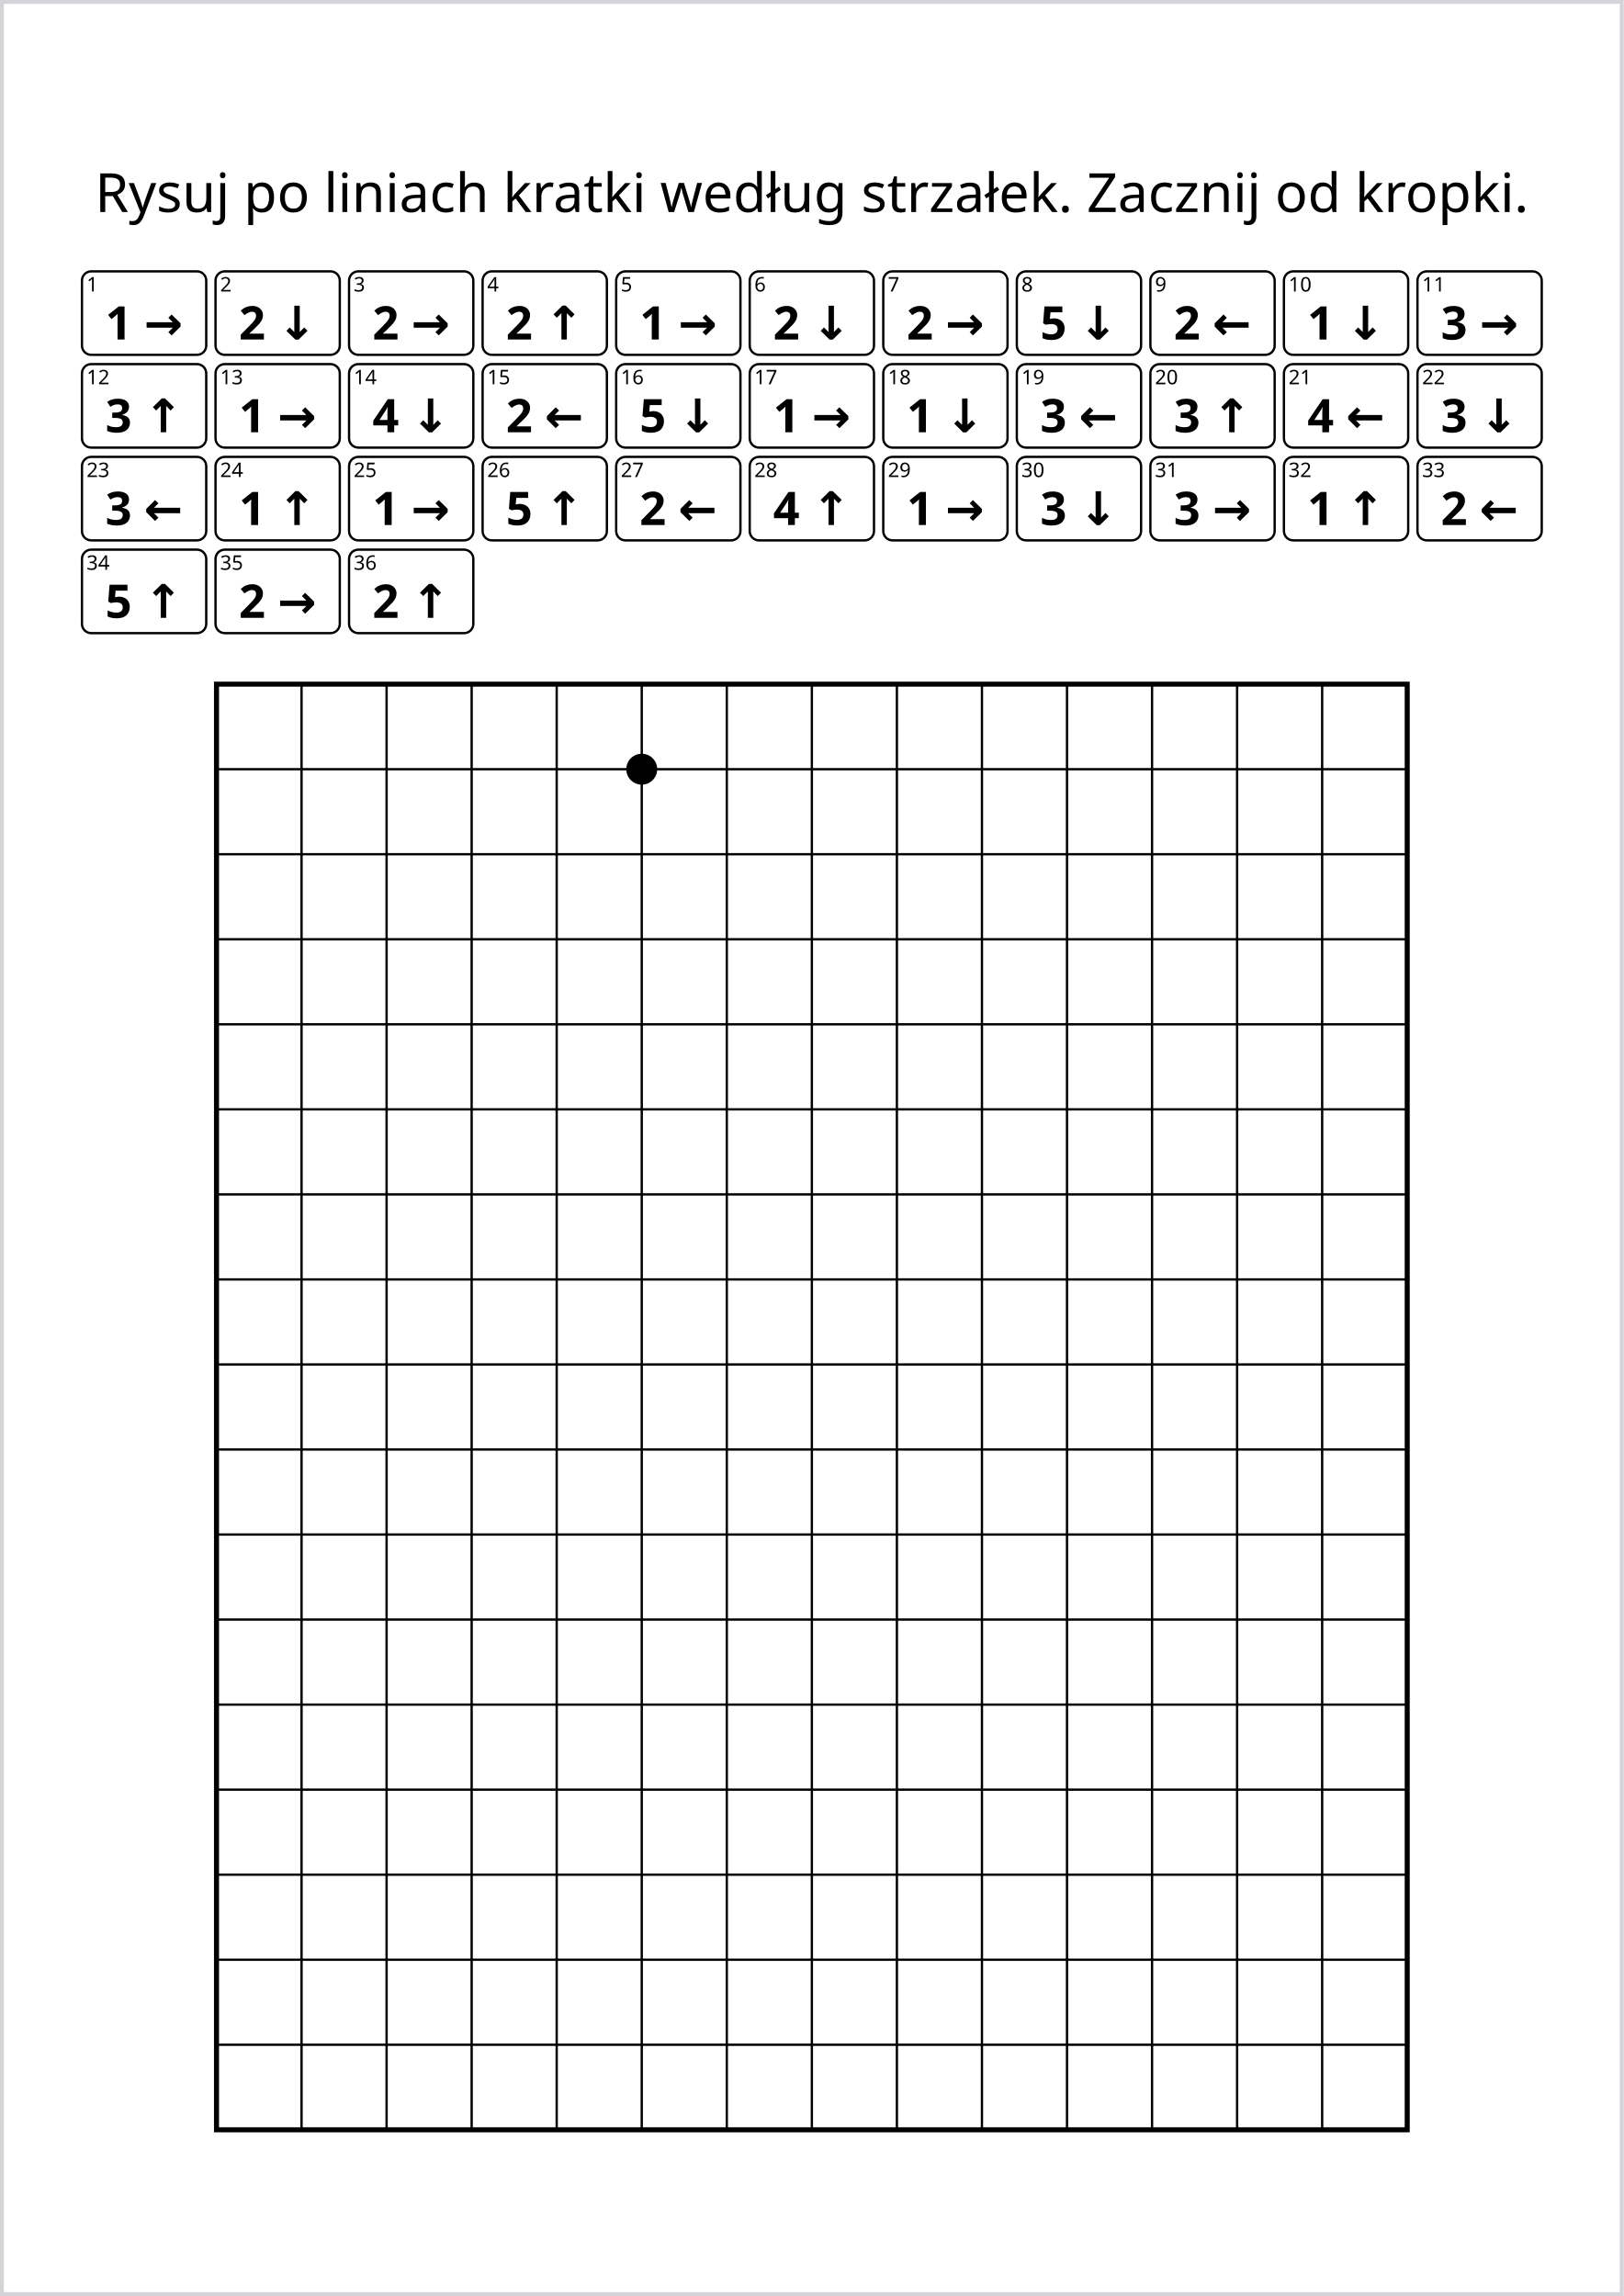
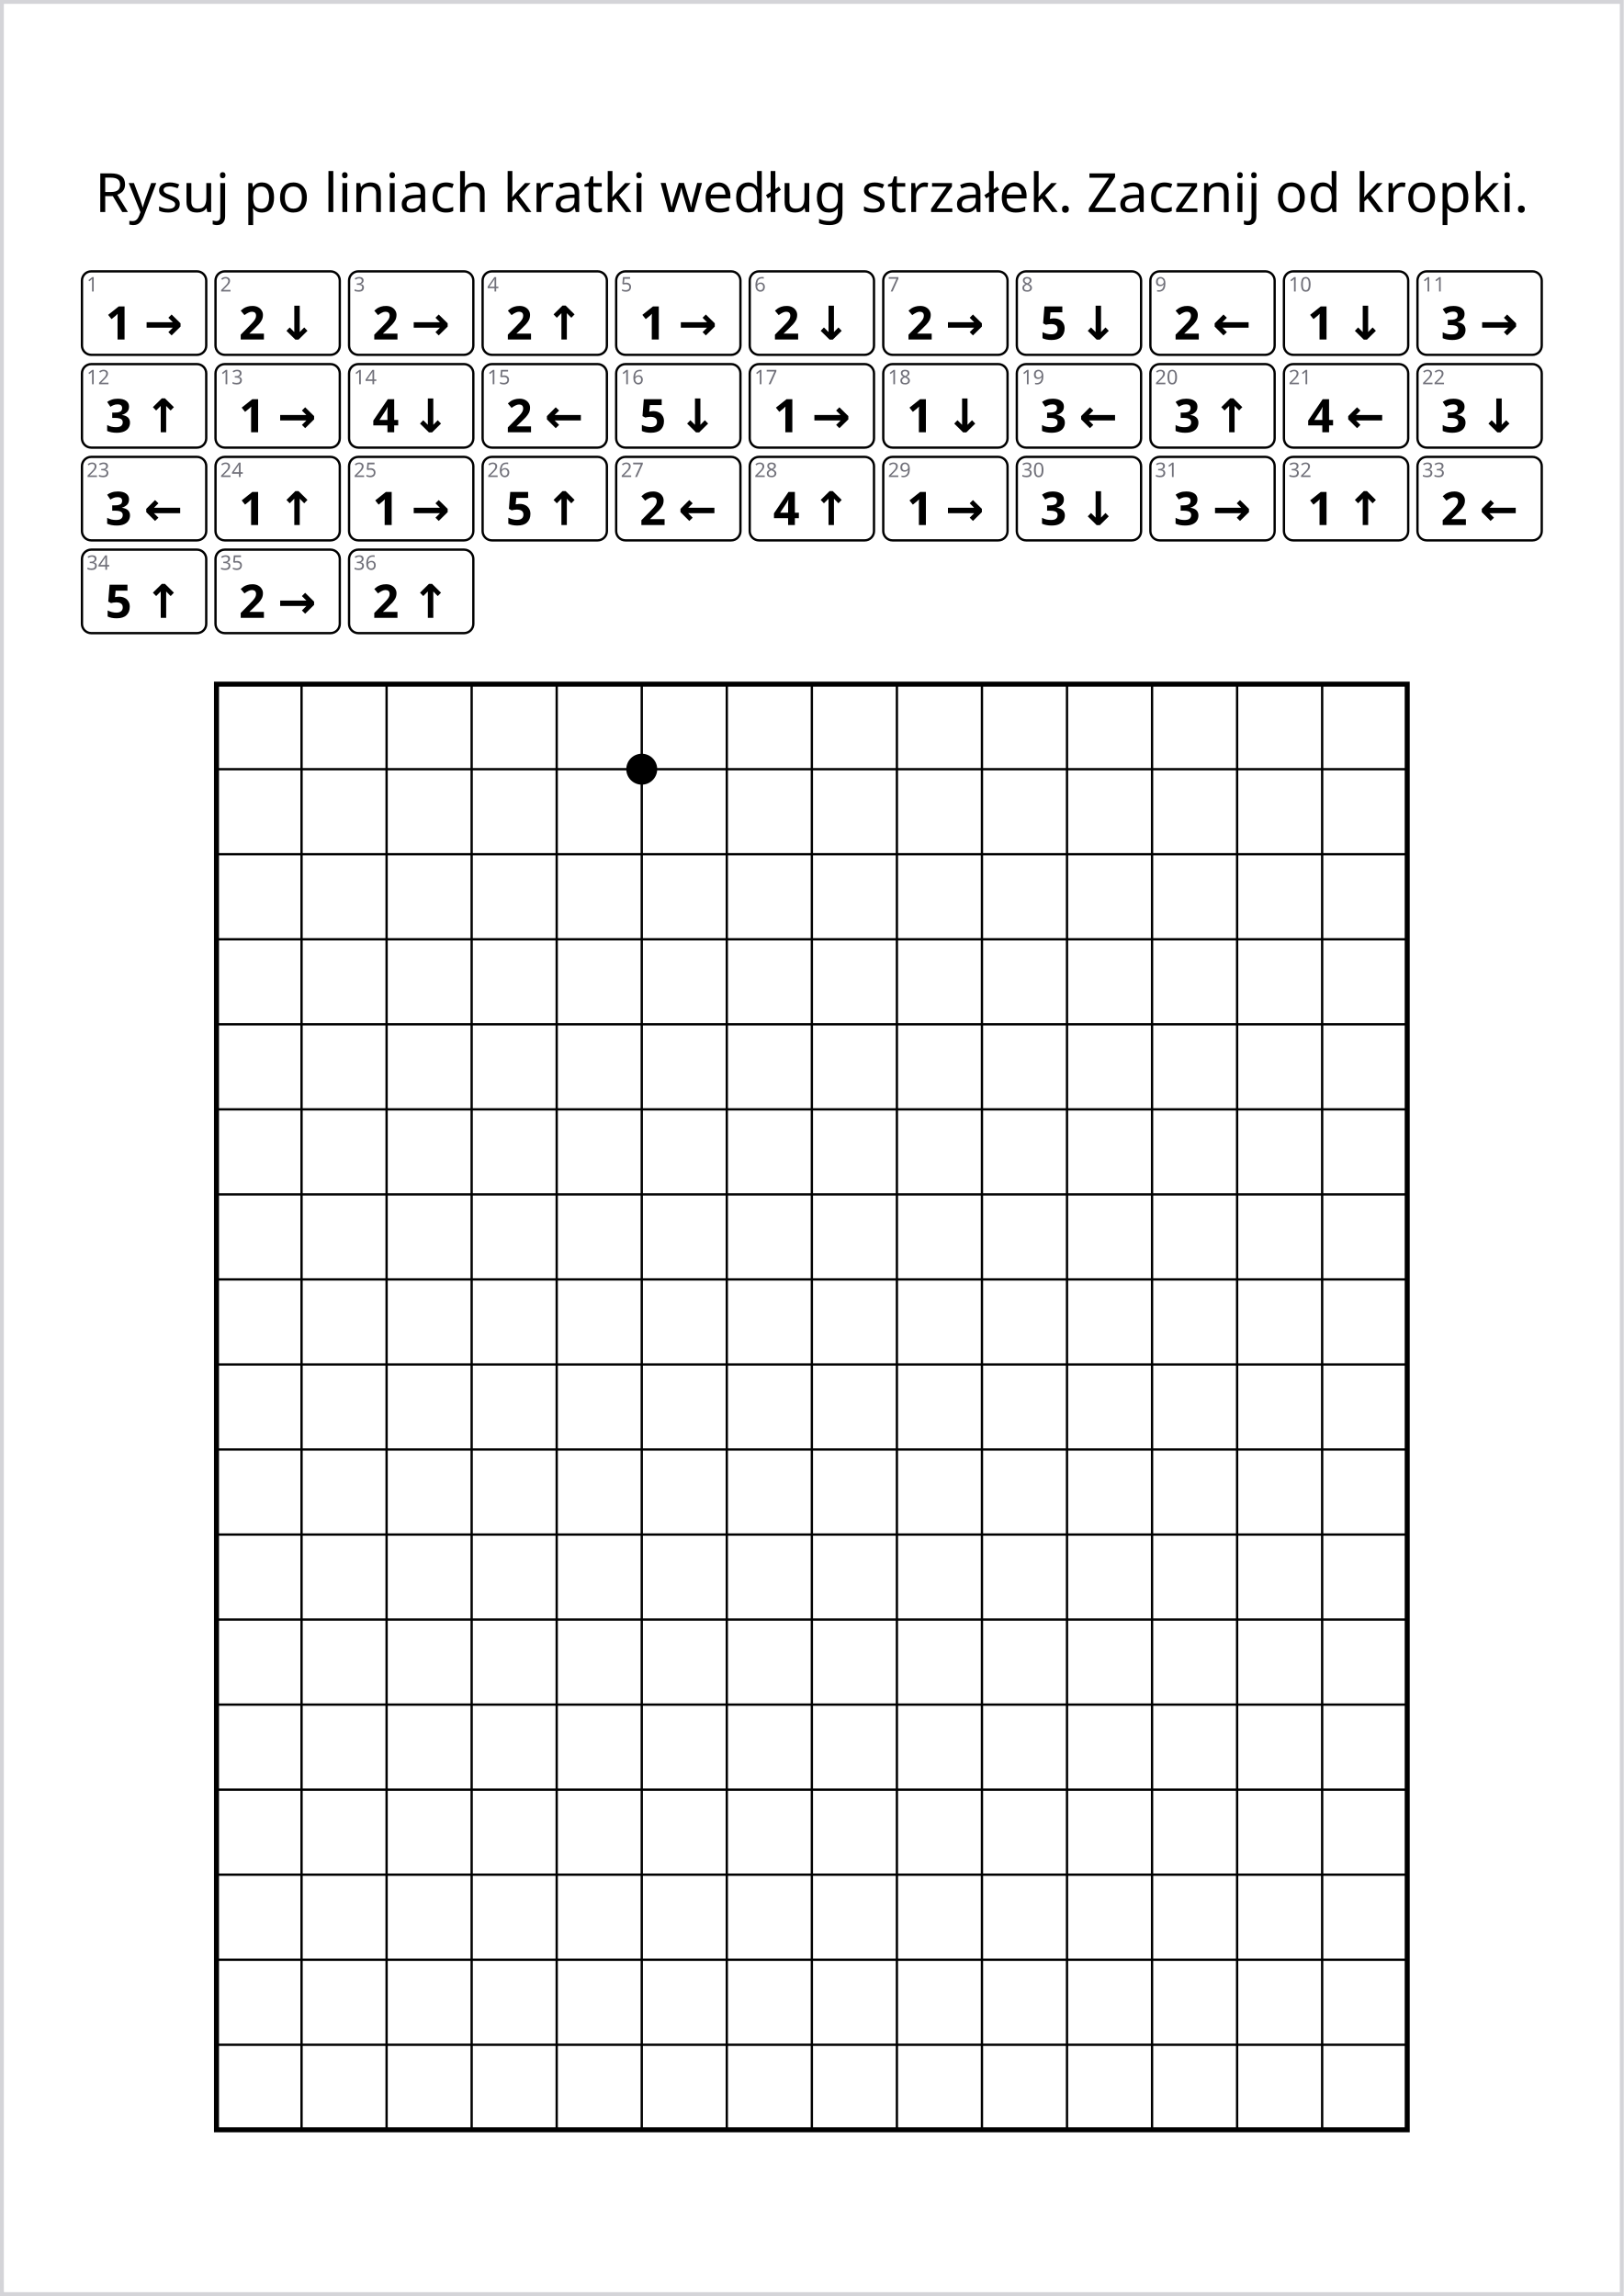
<svg xmlns="http://www.w3.org/2000/svg" viewBox="0 0 210 297" width="210" height="297">
  <rect width="210" height="297" fill="#fff" />
  <rect x="0.25" y="0.25" width="209.5" height="296.5" fill="none" stroke="#d4d4d8" stroke-width="0.5" />
  <text x="105" y="25" fill="#000" font-family="ui-sans-serif, system-ui, sans-serif" font-size="7" text-anchor="middle" dominant-baseline="middle">Rysuj po liniach kratki według strzałek. Zacznij od kropki.</text>
  <rect x="10.6" y="35.1" width="16.073" height="10.8" rx="1.2" fill="none" stroke="#000" stroke-width="0.3" />
-   <text x="11.2" y="37.7" fill="#000" font-family="ui-sans-serif, system-ui, sans-serif" font-size="2.6">1</text>
+   <text x="11.2" y="37.7" fill="#71717a" font-family="ui-sans-serif, system-ui, sans-serif" font-size="2.6">1</text>
  <text x="18.636" y="41.8" fill="#000" font-family="ui-sans-serif, system-ui, sans-serif" font-size="6" font-weight="bold" text-anchor="middle" dominant-baseline="middle">1 →</text>
  <rect x="27.873" y="35.1" width="16.073" height="10.8" rx="1.2" fill="none" stroke="#000" stroke-width="0.3" />
-   <text x="28.473" y="37.7" fill="#000" font-family="ui-sans-serif, system-ui, sans-serif" font-size="2.6">2</text>
+   <text x="28.473" y="37.7" fill="#71717a" font-family="ui-sans-serif, system-ui, sans-serif" font-size="2.6">2</text>
  <text x="35.909" y="41.8" fill="#000" font-family="ui-sans-serif, system-ui, sans-serif" font-size="6" font-weight="bold" text-anchor="middle" dominant-baseline="middle">2 ↓</text>
  <rect x="45.145" y="35.1" width="16.073" height="10.8" rx="1.2" fill="none" stroke="#000" stroke-width="0.3" />
-   <text x="45.745" y="37.7" fill="#000" font-family="ui-sans-serif, system-ui, sans-serif" font-size="2.6">3</text>
+   <text x="45.745" y="37.7" fill="#71717a" font-family="ui-sans-serif, system-ui, sans-serif" font-size="2.6">3</text>
  <text x="53.182" y="41.8" fill="#000" font-family="ui-sans-serif, system-ui, sans-serif" font-size="6" font-weight="bold" text-anchor="middle" dominant-baseline="middle">2 →</text>
  <rect x="62.418" y="35.1" width="16.073" height="10.8" rx="1.2" fill="none" stroke="#000" stroke-width="0.3" />
-   <text x="63.018" y="37.7" fill="#000" font-family="ui-sans-serif, system-ui, sans-serif" font-size="2.6">4</text>
+   <text x="63.018" y="37.7" fill="#71717a" font-family="ui-sans-serif, system-ui, sans-serif" font-size="2.6">4</text>
  <text x="70.455" y="41.8" fill="#000" font-family="ui-sans-serif, system-ui, sans-serif" font-size="6" font-weight="bold" text-anchor="middle" dominant-baseline="middle">2 ↑</text>
  <rect x="79.691" y="35.1" width="16.073" height="10.8" rx="1.2" fill="none" stroke="#000" stroke-width="0.3" />
-   <text x="80.291" y="37.7" fill="#000" font-family="ui-sans-serif, system-ui, sans-serif" font-size="2.6">5</text>
+   <text x="80.291" y="37.7" fill="#71717a" font-family="ui-sans-serif, system-ui, sans-serif" font-size="2.6">5</text>
  <text x="87.727" y="41.8" fill="#000" font-family="ui-sans-serif, system-ui, sans-serif" font-size="6" font-weight="bold" text-anchor="middle" dominant-baseline="middle">1 →</text>
  <rect x="96.964" y="35.1" width="16.073" height="10.8" rx="1.2" fill="none" stroke="#000" stroke-width="0.3" />
-   <text x="97.564" y="37.7" fill="#000" font-family="ui-sans-serif, system-ui, sans-serif" font-size="2.6">6</text>
+   <text x="97.564" y="37.7" fill="#71717a" font-family="ui-sans-serif, system-ui, sans-serif" font-size="2.6">6</text>
  <text x="105" y="41.8" fill="#000" font-family="ui-sans-serif, system-ui, sans-serif" font-size="6" font-weight="bold" text-anchor="middle" dominant-baseline="middle">2 ↓</text>
  <rect x="114.236" y="35.1" width="16.073" height="10.8" rx="1.2" fill="none" stroke="#000" stroke-width="0.3" />
-   <text x="114.836" y="37.7" fill="#000" font-family="ui-sans-serif, system-ui, sans-serif" font-size="2.6">7</text>
+   <text x="114.836" y="37.7" fill="#71717a" font-family="ui-sans-serif, system-ui, sans-serif" font-size="2.6">7</text>
  <text x="122.273" y="41.8" fill="#000" font-family="ui-sans-serif, system-ui, sans-serif" font-size="6" font-weight="bold" text-anchor="middle" dominant-baseline="middle">2 →</text>
  <rect x="131.509" y="35.1" width="16.073" height="10.8" rx="1.2" fill="none" stroke="#000" stroke-width="0.3" />
-   <text x="132.109" y="37.7" fill="#000" font-family="ui-sans-serif, system-ui, sans-serif" font-size="2.6">8</text>
+   <text x="132.109" y="37.7" fill="#71717a" font-family="ui-sans-serif, system-ui, sans-serif" font-size="2.6">8</text>
  <text x="139.545" y="41.8" fill="#000" font-family="ui-sans-serif, system-ui, sans-serif" font-size="6" font-weight="bold" text-anchor="middle" dominant-baseline="middle">5 ↓</text>
  <rect x="148.782" y="35.1" width="16.073" height="10.8" rx="1.2" fill="none" stroke="#000" stroke-width="0.3" />
-   <text x="149.382" y="37.7" fill="#000" font-family="ui-sans-serif, system-ui, sans-serif" font-size="2.6">9</text>
+   <text x="149.382" y="37.7" fill="#71717a" font-family="ui-sans-serif, system-ui, sans-serif" font-size="2.6">9</text>
  <text x="156.818" y="41.8" fill="#000" font-family="ui-sans-serif, system-ui, sans-serif" font-size="6" font-weight="bold" text-anchor="middle" dominant-baseline="middle">2 ←</text>
  <rect x="166.055" y="35.1" width="16.073" height="10.8" rx="1.2" fill="none" stroke="#000" stroke-width="0.3" />
-   <text x="166.655" y="37.7" fill="#000" font-family="ui-sans-serif, system-ui, sans-serif" font-size="2.6">10</text>
+   <text x="166.655" y="37.7" fill="#71717a" font-family="ui-sans-serif, system-ui, sans-serif" font-size="2.6">10</text>
  <text x="174.091" y="41.8" fill="#000" font-family="ui-sans-serif, system-ui, sans-serif" font-size="6" font-weight="bold" text-anchor="middle" dominant-baseline="middle">1 ↓</text>
  <rect x="183.327" y="35.1" width="16.073" height="10.8" rx="1.2" fill="none" stroke="#000" stroke-width="0.3" />
-   <text x="183.927" y="37.7" fill="#000" font-family="ui-sans-serif, system-ui, sans-serif" font-size="2.6">11</text>
+   <text x="183.927" y="37.7" fill="#71717a" font-family="ui-sans-serif, system-ui, sans-serif" font-size="2.6">11</text>
  <text x="191.364" y="41.8" fill="#000" font-family="ui-sans-serif, system-ui, sans-serif" font-size="6" font-weight="bold" text-anchor="middle" dominant-baseline="middle">3 →</text>
  <rect x="10.6" y="47.1" width="16.073" height="10.8" rx="1.2" fill="none" stroke="#000" stroke-width="0.3" />
-   <text x="11.2" y="49.7" fill="#000" font-family="ui-sans-serif, system-ui, sans-serif" font-size="2.6">12</text>
+   <text x="11.2" y="49.7" fill="#71717a" font-family="ui-sans-serif, system-ui, sans-serif" font-size="2.6">12</text>
  <text x="18.636" y="53.8" fill="#000" font-family="ui-sans-serif, system-ui, sans-serif" font-size="6" font-weight="bold" text-anchor="middle" dominant-baseline="middle">3 ↑</text>
  <rect x="27.873" y="47.1" width="16.073" height="10.8" rx="1.2" fill="none" stroke="#000" stroke-width="0.3" />
-   <text x="28.473" y="49.7" fill="#000" font-family="ui-sans-serif, system-ui, sans-serif" font-size="2.6">13</text>
+   <text x="28.473" y="49.7" fill="#71717a" font-family="ui-sans-serif, system-ui, sans-serif" font-size="2.6">13</text>
  <text x="35.909" y="53.8" fill="#000" font-family="ui-sans-serif, system-ui, sans-serif" font-size="6" font-weight="bold" text-anchor="middle" dominant-baseline="middle">1 →</text>
  <rect x="45.145" y="47.1" width="16.073" height="10.8" rx="1.2" fill="none" stroke="#000" stroke-width="0.3" />
-   <text x="45.745" y="49.7" fill="#000" font-family="ui-sans-serif, system-ui, sans-serif" font-size="2.6">14</text>
+   <text x="45.745" y="49.7" fill="#71717a" font-family="ui-sans-serif, system-ui, sans-serif" font-size="2.6">14</text>
  <text x="53.182" y="53.8" fill="#000" font-family="ui-sans-serif, system-ui, sans-serif" font-size="6" font-weight="bold" text-anchor="middle" dominant-baseline="middle">4 ↓</text>
  <rect x="62.418" y="47.1" width="16.073" height="10.8" rx="1.2" fill="none" stroke="#000" stroke-width="0.3" />
-   <text x="63.018" y="49.7" fill="#000" font-family="ui-sans-serif, system-ui, sans-serif" font-size="2.6">15</text>
+   <text x="63.018" y="49.7" fill="#71717a" font-family="ui-sans-serif, system-ui, sans-serif" font-size="2.6">15</text>
  <text x="70.455" y="53.8" fill="#000" font-family="ui-sans-serif, system-ui, sans-serif" font-size="6" font-weight="bold" text-anchor="middle" dominant-baseline="middle">2 ←</text>
  <rect x="79.691" y="47.1" width="16.073" height="10.8" rx="1.2" fill="none" stroke="#000" stroke-width="0.3" />
-   <text x="80.291" y="49.7" fill="#000" font-family="ui-sans-serif, system-ui, sans-serif" font-size="2.6">16</text>
+   <text x="80.291" y="49.7" fill="#71717a" font-family="ui-sans-serif, system-ui, sans-serif" font-size="2.6">16</text>
  <text x="87.727" y="53.8" fill="#000" font-family="ui-sans-serif, system-ui, sans-serif" font-size="6" font-weight="bold" text-anchor="middle" dominant-baseline="middle">5 ↓</text>
  <rect x="96.964" y="47.1" width="16.073" height="10.8" rx="1.2" fill="none" stroke="#000" stroke-width="0.3" />
-   <text x="97.564" y="49.7" fill="#000" font-family="ui-sans-serif, system-ui, sans-serif" font-size="2.6">17</text>
+   <text x="97.564" y="49.7" fill="#71717a" font-family="ui-sans-serif, system-ui, sans-serif" font-size="2.6">17</text>
  <text x="105" y="53.8" fill="#000" font-family="ui-sans-serif, system-ui, sans-serif" font-size="6" font-weight="bold" text-anchor="middle" dominant-baseline="middle">1 →</text>
  <rect x="114.236" y="47.1" width="16.073" height="10.8" rx="1.2" fill="none" stroke="#000" stroke-width="0.3" />
-   <text x="114.836" y="49.7" fill="#000" font-family="ui-sans-serif, system-ui, sans-serif" font-size="2.6">18</text>
+   <text x="114.836" y="49.7" fill="#71717a" font-family="ui-sans-serif, system-ui, sans-serif" font-size="2.6">18</text>
  <text x="122.273" y="53.8" fill="#000" font-family="ui-sans-serif, system-ui, sans-serif" font-size="6" font-weight="bold" text-anchor="middle" dominant-baseline="middle">1 ↓</text>
  <rect x="131.509" y="47.1" width="16.073" height="10.8" rx="1.2" fill="none" stroke="#000" stroke-width="0.3" />
-   <text x="132.109" y="49.7" fill="#000" font-family="ui-sans-serif, system-ui, sans-serif" font-size="2.6">19</text>
+   <text x="132.109" y="49.7" fill="#71717a" font-family="ui-sans-serif, system-ui, sans-serif" font-size="2.6">19</text>
  <text x="139.545" y="53.8" fill="#000" font-family="ui-sans-serif, system-ui, sans-serif" font-size="6" font-weight="bold" text-anchor="middle" dominant-baseline="middle">3 ←</text>
  <rect x="148.782" y="47.1" width="16.073" height="10.8" rx="1.2" fill="none" stroke="#000" stroke-width="0.3" />
-   <text x="149.382" y="49.7" fill="#000" font-family="ui-sans-serif, system-ui, sans-serif" font-size="2.6">20</text>
+   <text x="149.382" y="49.7" fill="#71717a" font-family="ui-sans-serif, system-ui, sans-serif" font-size="2.6">20</text>
  <text x="156.818" y="53.8" fill="#000" font-family="ui-sans-serif, system-ui, sans-serif" font-size="6" font-weight="bold" text-anchor="middle" dominant-baseline="middle">3 ↑</text>
  <rect x="166.055" y="47.1" width="16.073" height="10.8" rx="1.2" fill="none" stroke="#000" stroke-width="0.3" />
-   <text x="166.655" y="49.7" fill="#000" font-family="ui-sans-serif, system-ui, sans-serif" font-size="2.6">21</text>
+   <text x="166.655" y="49.7" fill="#71717a" font-family="ui-sans-serif, system-ui, sans-serif" font-size="2.6">21</text>
  <text x="174.091" y="53.8" fill="#000" font-family="ui-sans-serif, system-ui, sans-serif" font-size="6" font-weight="bold" text-anchor="middle" dominant-baseline="middle">4 ←</text>
  <rect x="183.327" y="47.1" width="16.073" height="10.8" rx="1.2" fill="none" stroke="#000" stroke-width="0.3" />
-   <text x="183.927" y="49.7" fill="#000" font-family="ui-sans-serif, system-ui, sans-serif" font-size="2.6">22</text>
+   <text x="183.927" y="49.7" fill="#71717a" font-family="ui-sans-serif, system-ui, sans-serif" font-size="2.6">22</text>
  <text x="191.364" y="53.8" fill="#000" font-family="ui-sans-serif, system-ui, sans-serif" font-size="6" font-weight="bold" text-anchor="middle" dominant-baseline="middle">3 ↓</text>
  <rect x="10.6" y="59.1" width="16.073" height="10.8" rx="1.2" fill="none" stroke="#000" stroke-width="0.3" />
-   <text x="11.2" y="61.7" fill="#000" font-family="ui-sans-serif, system-ui, sans-serif" font-size="2.6">23</text>
+   <text x="11.2" y="61.7" fill="#71717a" font-family="ui-sans-serif, system-ui, sans-serif" font-size="2.6">23</text>
  <text x="18.636" y="65.8" fill="#000" font-family="ui-sans-serif, system-ui, sans-serif" font-size="6" font-weight="bold" text-anchor="middle" dominant-baseline="middle">3 ←</text>
  <rect x="27.873" y="59.1" width="16.073" height="10.8" rx="1.2" fill="none" stroke="#000" stroke-width="0.3" />
-   <text x="28.473" y="61.7" fill="#000" font-family="ui-sans-serif, system-ui, sans-serif" font-size="2.6">24</text>
+   <text x="28.473" y="61.7" fill="#71717a" font-family="ui-sans-serif, system-ui, sans-serif" font-size="2.6">24</text>
  <text x="35.909" y="65.8" fill="#000" font-family="ui-sans-serif, system-ui, sans-serif" font-size="6" font-weight="bold" text-anchor="middle" dominant-baseline="middle">1 ↑</text>
  <rect x="45.145" y="59.1" width="16.073" height="10.8" rx="1.2" fill="none" stroke="#000" stroke-width="0.3" />
-   <text x="45.745" y="61.7" fill="#000" font-family="ui-sans-serif, system-ui, sans-serif" font-size="2.6">25</text>
+   <text x="45.745" y="61.7" fill="#71717a" font-family="ui-sans-serif, system-ui, sans-serif" font-size="2.6">25</text>
  <text x="53.182" y="65.8" fill="#000" font-family="ui-sans-serif, system-ui, sans-serif" font-size="6" font-weight="bold" text-anchor="middle" dominant-baseline="middle">1 →</text>
  <rect x="62.418" y="59.1" width="16.073" height="10.8" rx="1.2" fill="none" stroke="#000" stroke-width="0.3" />
-   <text x="63.018" y="61.7" fill="#000" font-family="ui-sans-serif, system-ui, sans-serif" font-size="2.6">26</text>
+   <text x="63.018" y="61.7" fill="#71717a" font-family="ui-sans-serif, system-ui, sans-serif" font-size="2.6">26</text>
  <text x="70.455" y="65.8" fill="#000" font-family="ui-sans-serif, system-ui, sans-serif" font-size="6" font-weight="bold" text-anchor="middle" dominant-baseline="middle">5 ↑</text>
  <rect x="79.691" y="59.1" width="16.073" height="10.8" rx="1.2" fill="none" stroke="#000" stroke-width="0.3" />
-   <text x="80.291" y="61.7" fill="#000" font-family="ui-sans-serif, system-ui, sans-serif" font-size="2.6">27</text>
+   <text x="80.291" y="61.7" fill="#71717a" font-family="ui-sans-serif, system-ui, sans-serif" font-size="2.6">27</text>
  <text x="87.727" y="65.8" fill="#000" font-family="ui-sans-serif, system-ui, sans-serif" font-size="6" font-weight="bold" text-anchor="middle" dominant-baseline="middle">2 ←</text>
  <rect x="96.964" y="59.1" width="16.073" height="10.8" rx="1.2" fill="none" stroke="#000" stroke-width="0.3" />
-   <text x="97.564" y="61.7" fill="#000" font-family="ui-sans-serif, system-ui, sans-serif" font-size="2.6">28</text>
+   <text x="97.564" y="61.7" fill="#71717a" font-family="ui-sans-serif, system-ui, sans-serif" font-size="2.6">28</text>
  <text x="105" y="65.8" fill="#000" font-family="ui-sans-serif, system-ui, sans-serif" font-size="6" font-weight="bold" text-anchor="middle" dominant-baseline="middle">4 ↑</text>
  <rect x="114.236" y="59.1" width="16.073" height="10.8" rx="1.2" fill="none" stroke="#000" stroke-width="0.3" />
-   <text x="114.836" y="61.7" fill="#000" font-family="ui-sans-serif, system-ui, sans-serif" font-size="2.6">29</text>
+   <text x="114.836" y="61.7" fill="#71717a" font-family="ui-sans-serif, system-ui, sans-serif" font-size="2.6">29</text>
  <text x="122.273" y="65.8" fill="#000" font-family="ui-sans-serif, system-ui, sans-serif" font-size="6" font-weight="bold" text-anchor="middle" dominant-baseline="middle">1 →</text>
  <rect x="131.509" y="59.1" width="16.073" height="10.8" rx="1.2" fill="none" stroke="#000" stroke-width="0.3" />
-   <text x="132.109" y="61.7" fill="#000" font-family="ui-sans-serif, system-ui, sans-serif" font-size="2.6">30</text>
+   <text x="132.109" y="61.7" fill="#71717a" font-family="ui-sans-serif, system-ui, sans-serif" font-size="2.6">30</text>
  <text x="139.545" y="65.8" fill="#000" font-family="ui-sans-serif, system-ui, sans-serif" font-size="6" font-weight="bold" text-anchor="middle" dominant-baseline="middle">3 ↓</text>
  <rect x="148.782" y="59.1" width="16.073" height="10.8" rx="1.2" fill="none" stroke="#000" stroke-width="0.3" />
-   <text x="149.382" y="61.7" fill="#000" font-family="ui-sans-serif, system-ui, sans-serif" font-size="2.6">31</text>
+   <text x="149.382" y="61.7" fill="#71717a" font-family="ui-sans-serif, system-ui, sans-serif" font-size="2.6">31</text>
  <text x="156.818" y="65.8" fill="#000" font-family="ui-sans-serif, system-ui, sans-serif" font-size="6" font-weight="bold" text-anchor="middle" dominant-baseline="middle">3 →</text>
  <rect x="166.055" y="59.1" width="16.073" height="10.8" rx="1.2" fill="none" stroke="#000" stroke-width="0.3" />
-   <text x="166.655" y="61.7" fill="#000" font-family="ui-sans-serif, system-ui, sans-serif" font-size="2.6">32</text>
+   <text x="166.655" y="61.7" fill="#71717a" font-family="ui-sans-serif, system-ui, sans-serif" font-size="2.6">32</text>
  <text x="174.091" y="65.8" fill="#000" font-family="ui-sans-serif, system-ui, sans-serif" font-size="6" font-weight="bold" text-anchor="middle" dominant-baseline="middle">1 ↑</text>
  <rect x="183.327" y="59.1" width="16.073" height="10.8" rx="1.2" fill="none" stroke="#000" stroke-width="0.3" />
-   <text x="183.927" y="61.7" fill="#000" font-family="ui-sans-serif, system-ui, sans-serif" font-size="2.6">33</text>
+   <text x="183.927" y="61.7" fill="#71717a" font-family="ui-sans-serif, system-ui, sans-serif" font-size="2.6">33</text>
  <text x="191.364" y="65.8" fill="#000" font-family="ui-sans-serif, system-ui, sans-serif" font-size="6" font-weight="bold" text-anchor="middle" dominant-baseline="middle">2 ←</text>
  <rect x="10.6" y="71.1" width="16.073" height="10.8" rx="1.2" fill="none" stroke="#000" stroke-width="0.3" />
-   <text x="11.2" y="73.7" fill="#000" font-family="ui-sans-serif, system-ui, sans-serif" font-size="2.6">34</text>
+   <text x="11.2" y="73.7" fill="#71717a" font-family="ui-sans-serif, system-ui, sans-serif" font-size="2.6">34</text>
  <text x="18.636" y="77.8" fill="#000" font-family="ui-sans-serif, system-ui, sans-serif" font-size="6" font-weight="bold" text-anchor="middle" dominant-baseline="middle">5 ↑</text>
  <rect x="27.873" y="71.1" width="16.073" height="10.8" rx="1.2" fill="none" stroke="#000" stroke-width="0.3" />
-   <text x="28.473" y="73.7" fill="#000" font-family="ui-sans-serif, system-ui, sans-serif" font-size="2.6">35</text>
+   <text x="28.473" y="73.7" fill="#71717a" font-family="ui-sans-serif, system-ui, sans-serif" font-size="2.6">35</text>
  <text x="35.909" y="77.8" fill="#000" font-family="ui-sans-serif, system-ui, sans-serif" font-size="6" font-weight="bold" text-anchor="middle" dominant-baseline="middle">2 →</text>
  <rect x="45.145" y="71.1" width="16.073" height="10.8" rx="1.2" fill="none" stroke="#000" stroke-width="0.3" />
-   <text x="45.745" y="73.7" fill="#000" font-family="ui-sans-serif, system-ui, sans-serif" font-size="2.6">36</text>
+   <text x="45.745" y="73.7" fill="#71717a" font-family="ui-sans-serif, system-ui, sans-serif" font-size="2.6">36</text>
  <text x="53.182" y="77.8" fill="#000" font-family="ui-sans-serif, system-ui, sans-serif" font-size="6" font-weight="bold" text-anchor="middle" dominant-baseline="middle">2 ↑</text>
  <g fill="none" stroke="#000" stroke-width="0.3">
    <line x1="39" y1="88.5" x2="39" y2="275.5" />
    <line x1="50" y1="88.5" x2="50" y2="275.5" />
    <line x1="61" y1="88.5" x2="61" y2="275.5" />
    <line x1="72" y1="88.5" x2="72" y2="275.5" />
    <line x1="83" y1="88.5" x2="83" y2="275.5" />
    <line x1="94" y1="88.5" x2="94" y2="275.5" />
    <line x1="105" y1="88.5" x2="105" y2="275.5" />
    <line x1="116" y1="88.5" x2="116" y2="275.5" />
    <line x1="127" y1="88.5" x2="127" y2="275.5" />
    <line x1="138" y1="88.5" x2="138" y2="275.5" />
    <line x1="149" y1="88.5" x2="149" y2="275.5" />
    <line x1="160" y1="88.5" x2="160" y2="275.5" />
    <line x1="171" y1="88.5" x2="171" y2="275.5" />
    <line x1="28" y1="99.5" x2="182" y2="99.5" />
    <line x1="28" y1="110.5" x2="182" y2="110.5" />
    <line x1="28" y1="121.5" x2="182" y2="121.5" />
    <line x1="28" y1="132.5" x2="182" y2="132.5" />
    <line x1="28" y1="143.5" x2="182" y2="143.5" />
    <line x1="28" y1="154.5" x2="182" y2="154.5" />
    <line x1="28" y1="165.5" x2="182" y2="165.5" />
    <line x1="28" y1="176.5" x2="182" y2="176.5" />
    <line x1="28" y1="187.5" x2="182" y2="187.5" />
    <line x1="28" y1="198.5" x2="182" y2="198.5" />
    <line x1="28" y1="209.5" x2="182" y2="209.5" />
    <line x1="28" y1="220.5" x2="182" y2="220.5" />
    <line x1="28" y1="231.5" x2="182" y2="231.5" />
    <line x1="28" y1="242.5" x2="182" y2="242.5" />
    <line x1="28" y1="253.5" x2="182" y2="253.5" />
    <line x1="28" y1="264.5" x2="182" y2="264.5" />
  </g>
  <rect x="28" y="88.5" width="154" height="187" fill="none" stroke="#000" stroke-width="0.65" stroke-linejoin="miter" />
  <circle cx="83" cy="99.5" r="2" fill="#000" />
</svg>
